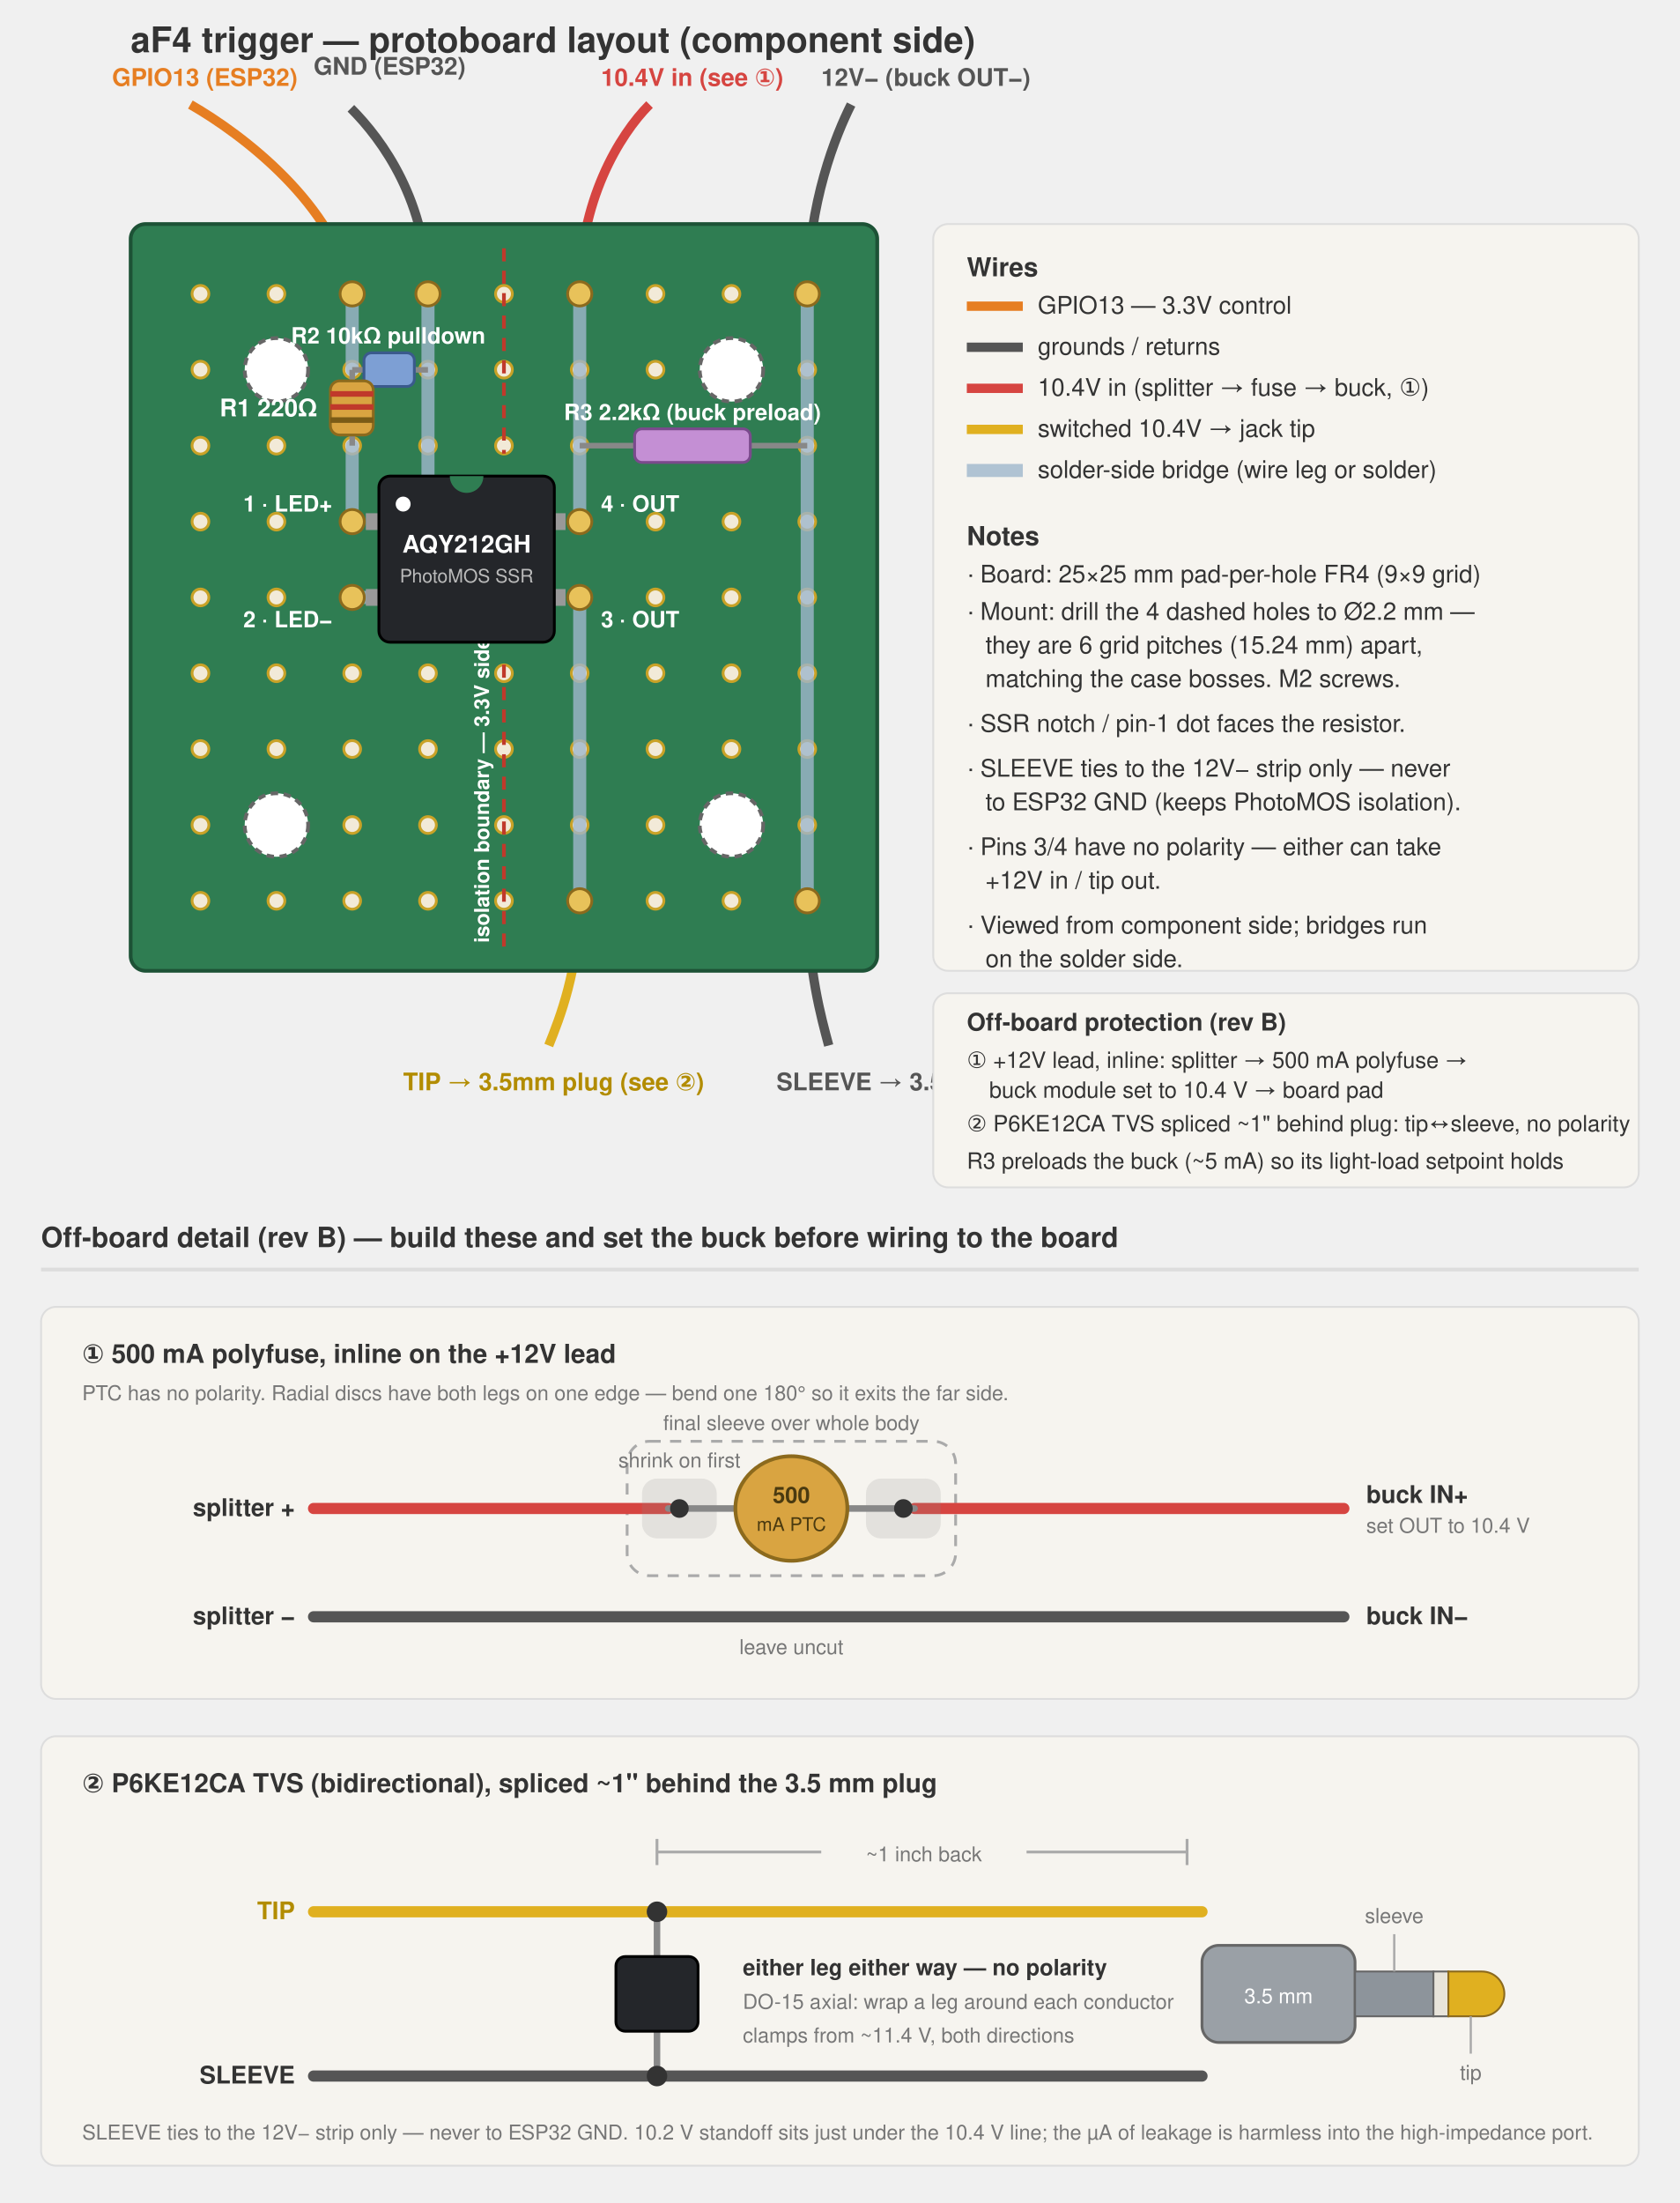
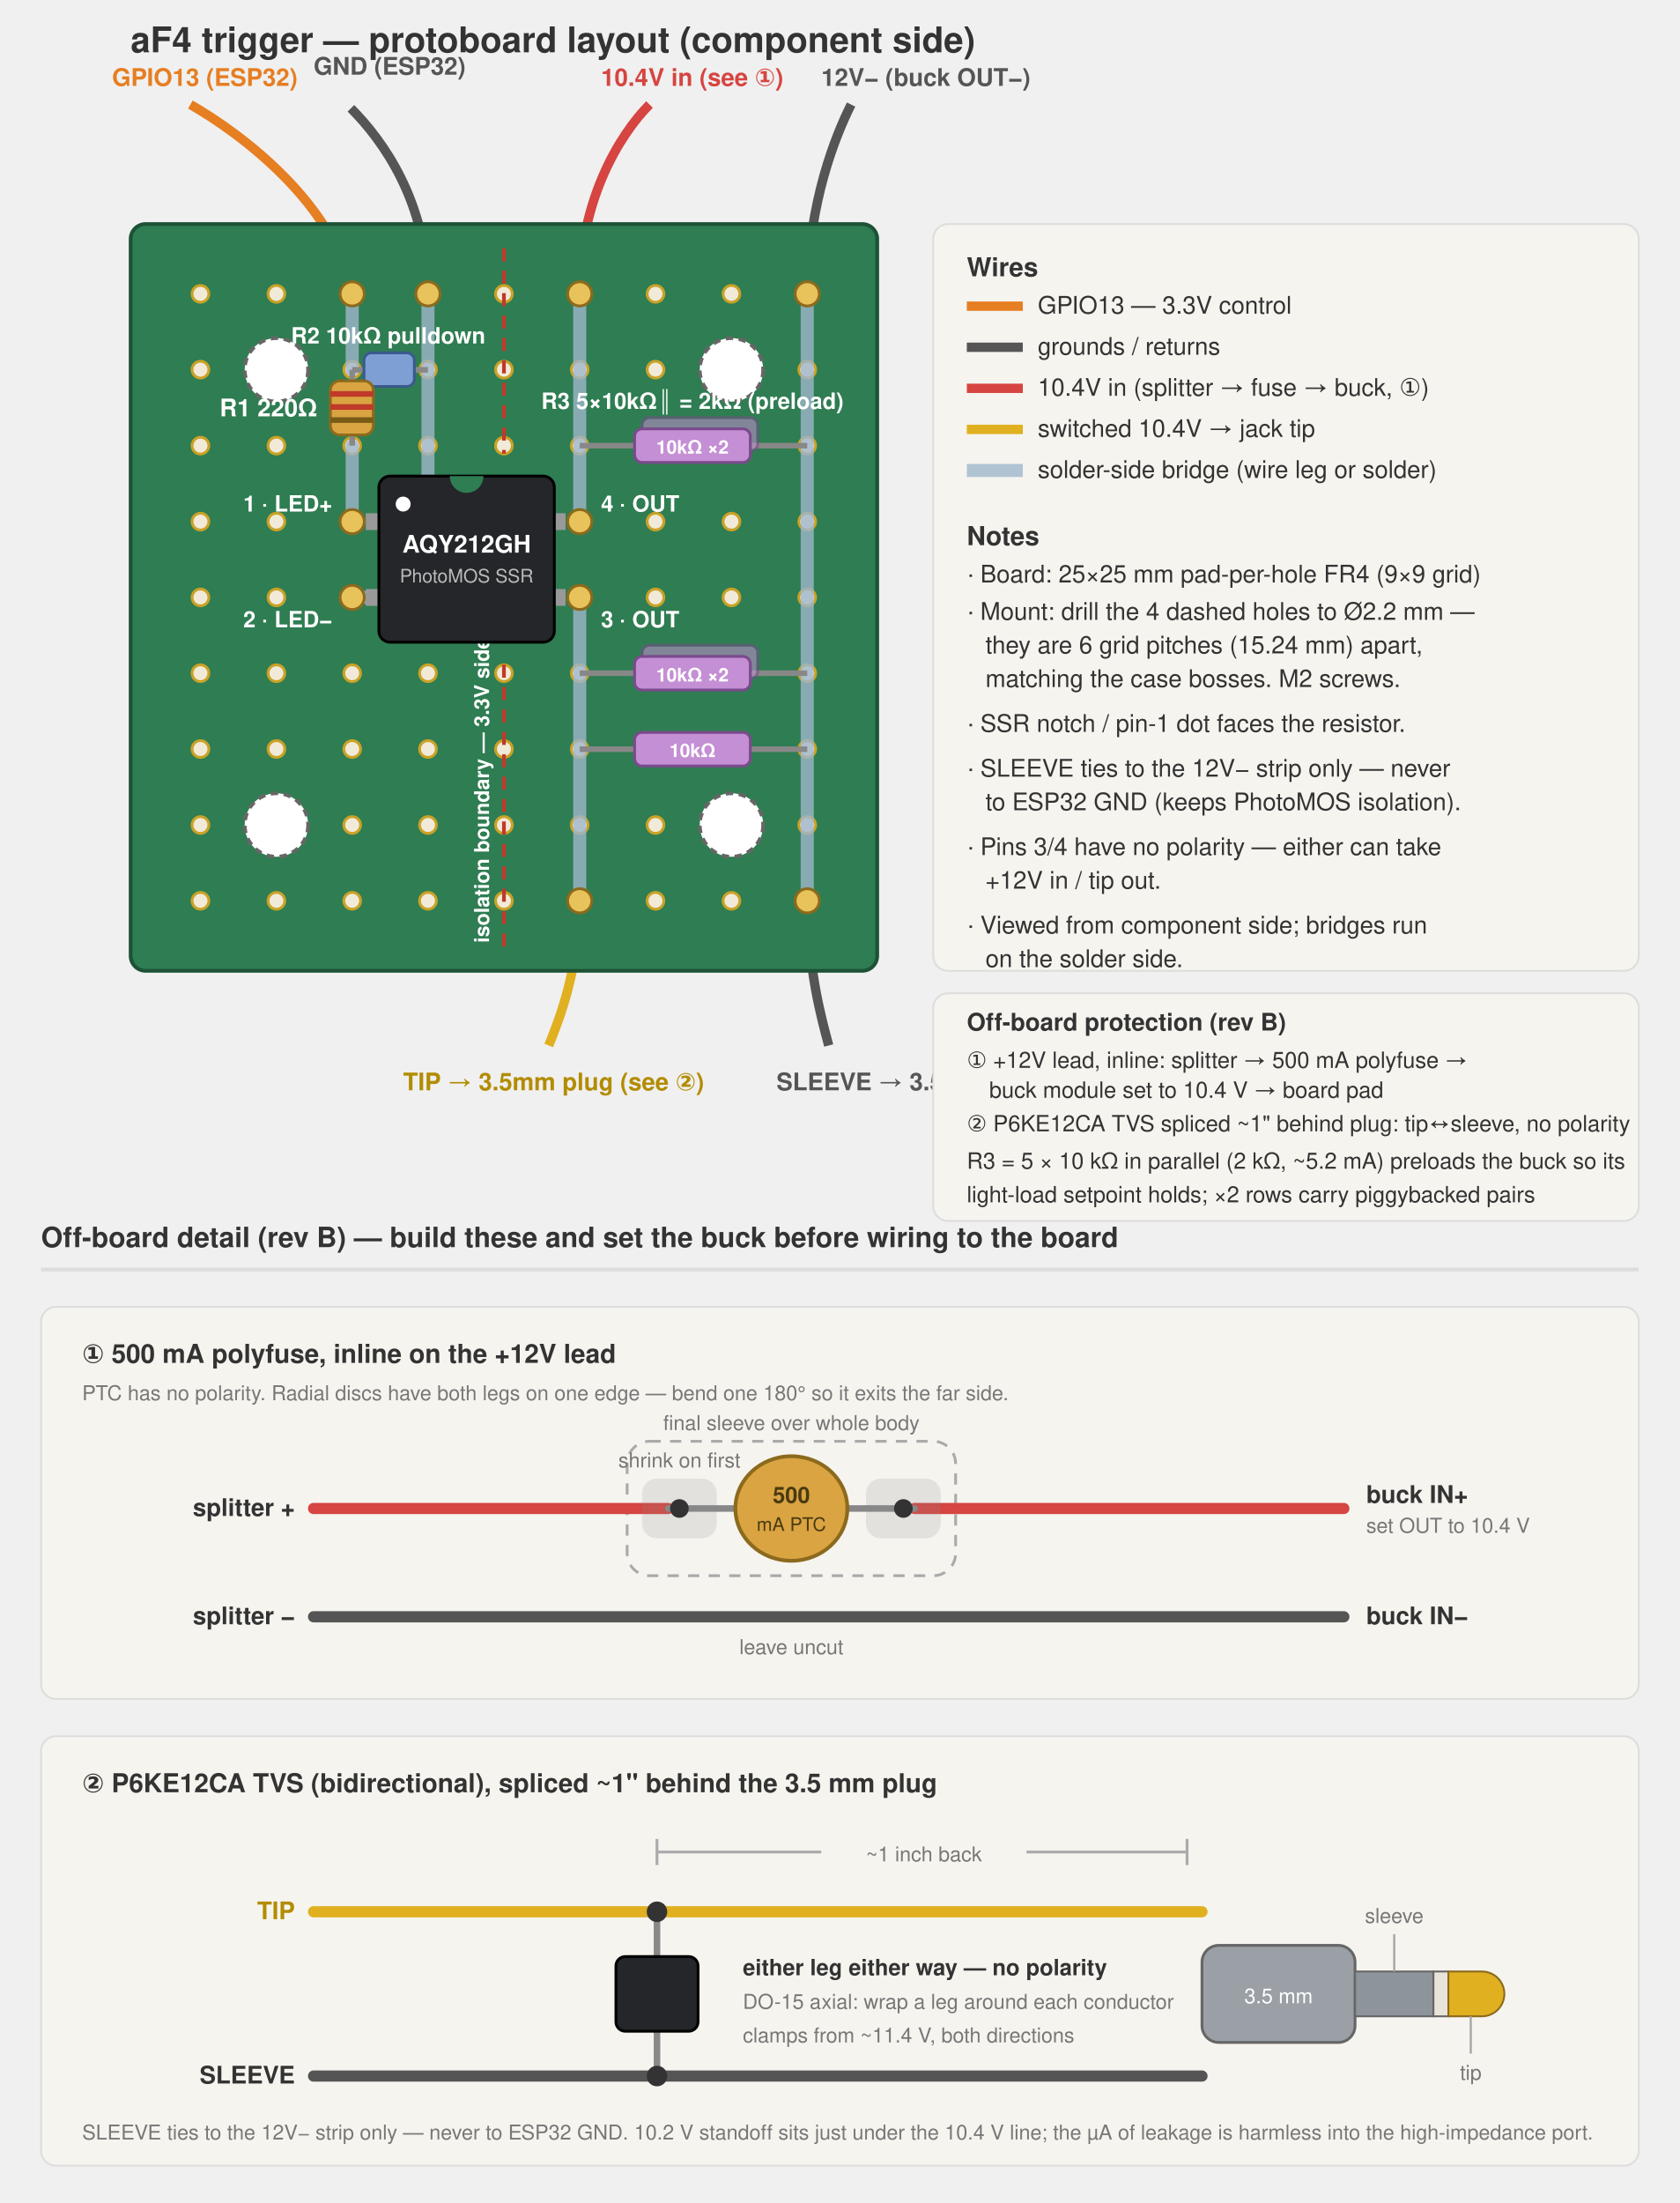
<svg xmlns="http://www.w3.org/2000/svg" viewBox="0 0 900 1180" font-family="Helvetica, Arial, sans-serif">
  <text x="70" y="28" font-size="19" font-weight="bold" fill="#333">aF4 trigger — protoboard layout (component side)</text>
  <path d="M188.7,157.4 C180,110 130,72 102,56" stroke="#e67e22" stroke-width="5" fill="none" />
  <path d="M229.3,157.4 C229,108 205,75 188,58" stroke="#555" stroke-width="5" fill="none" />
  <path d="M310.6,157.4 C310,108 332,72 348,56" stroke="#d64541" stroke-width="5" fill="none" />
  <path d="M432.5,157.4 C433,108 448,72 456,56" stroke="#555" stroke-width="5" fill="none" />
  <path d="M310.6,482.5 C310,520 300,545 294,560" stroke="#e0b020" stroke-width="5" fill="none" />
  <path d="M432.5,482.5 C433,520 440,545 444,560" stroke="#555" stroke-width="5" fill="none" />
  <text x="60" y="46" font-size="13" font-weight="bold" fill="#e67e22">GPIO13 (ESP32)</text>
  <text x="168" y="40" font-size="13" font-weight="bold" fill="#555">GND (ESP32)</text>
  <text x="322" y="46" font-size="13" font-weight="bold" fill="#d64541">10.4V in (see ①)</text>
  <text x="440" y="46" font-size="13" font-weight="bold" fill="#555">12V− (buck OUT−)</text>
  <text x="216" y="584" font-size="13" font-weight="bold" fill="#b28c00">TIP → 3.5mm plug (see ②)</text>
  <text x="416" y="584" font-size="13" font-weight="bold" fill="#555">SLEEVE → 3.5mm plug</text>
  <g font-size="12" fill="#333">
-     <rect x="500" y="532" width="378" height="104" rx="8" fill="#f6f4ef" stroke="#ddd" />
+     <rect x="500" y="532" width="378" height="122" rx="8" fill="#f6f4ef" stroke="#ddd" />
    <text x="518" y="552" font-weight="bold" font-size="13">Off-board protection (rev B)</text>
    <text x="518" y="572">① +12V lead, inline: splitter → 500 mA polyfuse →</text>
    <text x="530" y="588">buck module set to 10.4 V → board pad</text>
    <text x="518" y="606">② P6KE12CA TVS spliced ~1" behind plug: tip↔sleeve, no polarity</text>
-     <text x="518" y="626">R3 preloads the buck (~5 mA) so its light-load setpoint holds</text>
+     <text x="518" y="626">R3 = 5 × 10 kΩ in parallel (2 kΩ, ~5.2 mA) preloads the buck so its</text>
+     <text x="518" y="644">light-load setpoint holds; ×2 rows carry piggybacked pairs</text>
  </g>
  <rect x="70" y="120" width="400" height="400" rx="8" fill="#2f7d52" stroke="#1d5236" stroke-width="2" />
  <g fill="#f2ead8" stroke="#c9a227" stroke-width="1.5">
    <g id="row">
      <circle cx="107.4" cy="157.4" r="4.5" />
      <circle cx="148.1" cy="157.4" r="4.5" />
      <circle cx="188.7" cy="157.4" r="4.5" />
      <circle cx="229.3" cy="157.4" r="4.5" />
      <circle cx="270.0" cy="157.4" r="4.5" />
      <circle cx="310.6" cy="157.4" r="4.5" />
      <circle cx="351.2" cy="157.4" r="4.5" />
      <circle cx="391.9" cy="157.4" r="4.5" />
      <circle cx="432.5" cy="157.4" r="4.5" />
    </g>
    <use href="#row" y="40.6" />
    <use href="#row" y="81.3" />
    <use href="#row" y="122.0" />
    <use href="#row" y="162.6" />
    <use href="#row" y="203.2" />
    <use href="#row" y="243.8" />
    <use href="#row" y="284.5" />
    <use href="#row" y="325.1" />
  </g>
  <g fill="#ffffff" stroke="#666" stroke-width="2" stroke-dasharray="4 3">
    <circle cx="148.1" cy="198.1" r="17" />
    <circle cx="391.9" cy="198.1" r="17" />
    <circle cx="148.1" cy="441.9" r="17" />
    <circle cx="391.9" cy="441.9" r="17" />
  </g>
  <g stroke="#9fb7cc" stroke-width="7" stroke-linecap="round" opacity="0.8" fill="none">
    <line x1="188.7" y1="157.4" x2="188.7" y2="198.1" />
    <line x1="188.7" y1="238.7" x2="188.7" y2="279.4" />
    <polyline points="229.3,157.4 229.3,320 188.7,320" />
    <line x1="310.6" y1="157.4" x2="310.6" y2="279.4" />
    <line x1="310.6" y1="320" x2="310.6" y2="482.5" />
    <line x1="432.5" y1="157.4" x2="432.5" y2="482.5" />
  </g>
  <line x1="270" y1="133" x2="270" y2="243" stroke="#c0392b" stroke-width="2" stroke-dasharray="7 5" />
  <line x1="270" y1="356" x2="270" y2="508" stroke="#c0392b" stroke-width="2" stroke-dasharray="7 5" />
  <text x="262" y="505" font-size="11" font-weight="bold" fill="#ffffff" transform="rotate(-90 262 505)">isolation boundary — 3.3V side | 12V side</text>
  <line x1="188.7" y1="198.1" x2="195" y2="198.1" stroke="#888" stroke-width="3" />
  <line x1="222" y1="198.1" x2="229.3" y2="198.1" stroke="#888" stroke-width="3" />
  <rect x="195" y="189" width="27" height="18" rx="4" fill="#7d9fd4" stroke="#3a5a8c" stroke-width="1.5" />
  <text x="208" y="184" font-size="12" font-weight="bold" fill="#ffffff" text-anchor="middle">R2 10kΩ pulldown</text>
-   <line x1="310.6" y1="238.7" x2="340" y2="238.7" stroke="#888" stroke-width="3" />
-   <line x1="402" y1="238.7" x2="432.5" y2="238.7" stroke="#888" stroke-width="3" />
+   <g stroke="#888" stroke-width="3">
+     <line x1="310.6" y1="238.7" x2="340" y2="238.7" />
+     <line x1="402" y1="238.7" x2="432.5" y2="238.7" />
+     <line x1="310.6" y1="360.6" x2="340" y2="360.6" />
+     <line x1="402" y1="360.6" x2="432.5" y2="360.6" />
+     <line x1="310.6" y1="401.3" x2="340" y2="401.3" />
+     <line x1="402" y1="401.3" x2="432.5" y2="401.3" />
+   </g>
+   <rect x="344" y="223.7" width="62" height="18" rx="4" fill="#c48fd4" stroke="#7a4a8c" stroke-width="1.5" opacity="0.55" />
+   <rect x="344" y="345.6" width="62" height="18" rx="4" fill="#c48fd4" stroke="#7a4a8c" stroke-width="1.5" opacity="0.55" />
  <rect x="340" y="229.7" width="62" height="18" rx="4" fill="#c48fd4" stroke="#7a4a8c" stroke-width="1.5" />
-   <text x="371" y="225" font-size="12" font-weight="bold" fill="#ffffff" text-anchor="middle">R3 2.2kΩ (buck preload)</text>
+   <rect x="340" y="351.6" width="62" height="18" rx="4" fill="#c48fd4" stroke="#7a4a8c" stroke-width="1.5" />
+   <rect x="340" y="392.3" width="62" height="18" rx="4" fill="#c48fd4" stroke="#7a4a8c" stroke-width="1.5" />
+   <text x="371" y="243" font-size="10" font-weight="bold" fill="#ffffff" text-anchor="middle">10kΩ ×2</text>
+   <text x="371" y="365" font-size="10" font-weight="bold" fill="#ffffff" text-anchor="middle">10kΩ ×2</text>
+   <text x="371" y="405.5" font-size="10" font-weight="bold" fill="#ffffff" text-anchor="middle">10kΩ</text>
+   <text x="371" y="219" font-size="12" font-weight="bold" fill="#ffffff" text-anchor="middle">R3 5×10kΩ∥ = 2kΩ (preload)</text>
  <line x1="188.7" y1="198.1" x2="188.7" y2="204" stroke="#888" stroke-width="3" />
  <line x1="188.7" y1="233" x2="188.7" y2="238.7" stroke="#888" stroke-width="3" />
  <rect x="177" y="204" width="23" height="29" rx="5" fill="#d9a441" stroke="#8c6a1d" stroke-width="1.5" />
  <line x1="177" y1="211" x2="200" y2="211" stroke="#c0392b" stroke-width="3" />
  <line x1="177" y1="218" x2="200" y2="218" stroke="#c0392b" stroke-width="3" />
  <line x1="177" y1="225" x2="200" y2="225" stroke="#7a5b16" stroke-width="3" />
  <text x="170" y="223" font-size="13" font-weight="bold" fill="#ffffff" text-anchor="end">R1 220Ω</text>
  <g fill="#e8c25a" stroke="#8c6a1d" stroke-width="1.5">
    <circle cx="188.7" cy="279.4" r="6.5" />
    <circle cx="188.7" cy="320" r="6.5" />
    <circle cx="310.6" cy="279.4" r="6.5" />
    <circle cx="310.6" cy="320" r="6.5" />
  </g>
  <g stroke="#999" stroke-width="9">
    <line x1="196" y1="279.4" x2="204" y2="279.4" />
    <line x1="196" y1="320" x2="204" y2="320" />
    <line x1="295" y1="279.4" x2="303" y2="279.4" />
    <line x1="295" y1="320" x2="303" y2="320" />
  </g>
  <rect x="203" y="255" width="94" height="89" rx="6" fill="#24262a" stroke="#000" stroke-width="1.5" />
  <path d="M241,255 a9,9 0 0 0 18,0 z" fill="#2f7d52" />
  <circle cx="216" cy="270" r="4" fill="#fff" />
  <text x="250" y="296" font-size="13" font-weight="bold" fill="#fff" text-anchor="middle">AQY212GH</text>
  <text x="250" y="312" font-size="10" fill="#bbb" text-anchor="middle">PhotoMOS SSR</text>
  <text x="178" y="274" font-size="12" font-weight="bold" fill="#fff" text-anchor="end">1 · LED+</text>
  <text x="178" y="336" font-size="12" font-weight="bold" fill="#fff" text-anchor="end">2 · LED−</text>
  <text x="322" y="274" font-size="12" font-weight="bold" fill="#fff">4 · OUT</text>
  <text x="322" y="336" font-size="12" font-weight="bold" fill="#fff">3 · OUT</text>
  <g fill="#e8c25a" stroke="#8c6a1d" stroke-width="1.5">
    <circle cx="188.7" cy="157.4" r="6.5" />
    <circle cx="229.3" cy="157.4" r="6.5" />
    <circle cx="310.6" cy="157.4" r="6.5" />
    <circle cx="432.5" cy="157.4" r="6.5" />
    <circle cx="310.6" cy="482.5" r="6.5" />
    <circle cx="432.5" cy="482.5" r="6.5" />
  </g>
  <g font-size="13" fill="#333">
    <rect x="500" y="120" width="378" height="400" rx="8" fill="#f6f4ef" stroke="#ddd" />
    <text x="518" y="148" font-weight="bold" font-size="14">Wires</text>
    <line x1="518" y1="164" x2="548" y2="164" stroke="#e67e22" stroke-width="5" />
    <text x="556" y="168">GPIO13 — 3.3V control</text>
    <line x1="518" y1="186" x2="548" y2="186" stroke="#555" stroke-width="5" />
    <text x="556" y="190">grounds / returns</text>
    <line x1="518" y1="208" x2="548" y2="208" stroke="#d64541" stroke-width="5" />
    <text x="556" y="212">10.4V in (splitter → fuse → buck, ①)</text>
    <line x1="518" y1="230" x2="548" y2="230" stroke="#e0b020" stroke-width="5" />
    <text x="556" y="234">switched 10.4V → jack tip</text>
    <line x1="518" y1="252" x2="548" y2="252" stroke="#9fb7cc" stroke-width="7" opacity="0.8" />
    <text x="556" y="256">solder-side bridge (wire leg or solder)</text>
    <text x="518" y="292" font-weight="bold" font-size="14">Notes</text>
    <text x="518" y="312">· Board: 25×25 mm pad-per-hole FR4 (9×9 grid)</text>
    <text x="518" y="332">· Mount: drill the 4 dashed holes to Ø2.2 mm —</text>
    <text x="528" y="350">they are 6 grid pitches (15.24 mm) apart,</text>
    <text x="528" y="368">matching the case bosses. M2 screws.</text>
    <text x="518" y="392">· SSR notch / pin-1 dot faces the resistor.</text>
    <text x="518" y="416">· SLEEVE ties to the 12V− strip only — never</text>
    <text x="528" y="434">to ESP32 GND (keeps PhotoMOS isolation).</text>
    <text x="518" y="458">· Pins 3/4 have no polarity — either can take</text>
    <text x="528" y="476">+12V in / tip out.</text>
    <text x="518" y="500">· Viewed from component side; bridges run</text>
    <text x="528" y="518">on the solder side.</text>
  </g>
  <line x1="22" y1="680" x2="878" y2="680" stroke="#ddd" stroke-width="2" />
  <text x="22" y="668" font-size="15" font-weight="bold" fill="#333">Off-board detail (rev B) — build these and set the buck before wiring to the board</text>
  <rect x="22" y="700" width="856" height="210" rx="8" fill="#f6f4ef" stroke="#ddd" />
  <text x="44" y="730" font-size="14" font-weight="bold" fill="#333">① 500 mA polyfuse, inline on the +12V lead</text>
  <rect x="336" y="772" width="176" height="72" rx="12" fill="none" stroke="#aaa" stroke-width="1.5" stroke-dasharray="6 5" />
  <text x="424" y="766" font-size="11" fill="#777" text-anchor="middle">final sleeve over whole body</text>
  <line x1="168" y1="808" x2="358" y2="808" stroke="#d64541" stroke-width="6" stroke-linecap="round" />
  <line x1="490" y1="808" x2="720" y2="808" stroke="#d64541" stroke-width="6" stroke-linecap="round" />
  <line x1="358" y1="808" x2="396" y2="808" stroke="#888" stroke-width="3.5" stroke-linecap="round" />
  <line x1="452" y1="808" x2="490" y2="808" stroke="#888" stroke-width="3.5" stroke-linecap="round" />
  <rect x="344" y="792" width="40" height="32" rx="8" fill="#888" opacity="0.18" />
  <rect x="464" y="792" width="40" height="32" rx="8" fill="#888" opacity="0.18" />
  <text x="364" y="786" font-size="11" fill="#777" text-anchor="middle">shrink on first</text>
  <circle cx="364" cy="808" r="5" fill="#333" />
  <circle cx="484" cy="808" r="5" fill="#333" />
  <ellipse cx="424" cy="808" rx="30" ry="28" fill="#d9a441" stroke="#8c6a1d" stroke-width="2" />
  <text x="424" y="805" font-size="12" font-weight="bold" fill="#4a3a10" text-anchor="middle">500</text>
  <text x="424" y="820" font-size="10" fill="#4a3a10" text-anchor="middle">mA PTC</text>
  <line x1="168" y1="866" x2="720" y2="866" stroke="#555" stroke-width="6" stroke-linecap="round" />
  <text x="424" y="886" font-size="11" fill="#777" text-anchor="middle">leave uncut</text>
  <text x="158" y="812" font-size="13" font-weight="bold" fill="#333" text-anchor="end">splitter +</text>
  <text x="158" y="870" font-size="13" font-weight="bold" fill="#333" text-anchor="end">splitter −</text>
  <text x="732" y="805" font-size="13" font-weight="bold" fill="#333">buck IN+</text>
  <text x="732" y="821" font-size="11" fill="#777">set OUT to 10.4 V</text>
  <text x="732" y="870" font-size="13" font-weight="bold" fill="#333">buck IN−</text>
  <text x="44" y="750" font-size="11" fill="#777">PTC has no polarity. Radial discs have both legs on one edge — bend one 180° so it exits the far side.</text>
  <rect x="22" y="930" width="856" height="230" rx="8" fill="#f6f4ef" stroke="#ddd" />
  <text x="44" y="960" font-size="14" font-weight="bold" fill="#333">② P6KE12CA TVS (bidirectional), spliced ~1" behind the 3.5 mm plug</text>
  <line x1="352" y1="992" x2="636" y2="992" stroke="#aaa" stroke-width="1.5" />
  <line x1="352" y1="985" x2="352" y2="999" stroke="#aaa" stroke-width="1.5" />
  <line x1="636" y1="985" x2="636" y2="999" stroke="#aaa" stroke-width="1.5" />
  <rect x="440" y="982" width="110" height="20" fill="#f6f4ef" />
  <text x="495" y="997" font-size="11" fill="#777" text-anchor="middle">~1 inch back</text>
  <line x1="168" y1="1024" x2="644" y2="1024" stroke="#e0b020" stroke-width="6" stroke-linecap="round" />
  <line x1="168" y1="1112" x2="644" y2="1112" stroke="#555" stroke-width="6" stroke-linecap="round" />
  <text x="158" y="1028" font-size="13" font-weight="bold" fill="#b28c00" text-anchor="end">TIP</text>
  <text x="158" y="1116" font-size="13" font-weight="bold" fill="#333" text-anchor="end">SLEEVE</text>
  <line x1="352" y1="1024" x2="352" y2="1048" stroke="#888" stroke-width="3.5" stroke-linecap="round" />
  <line x1="352" y1="1088" x2="352" y2="1112" stroke="#888" stroke-width="3.5" stroke-linecap="round" />
  <circle cx="352" cy="1024" r="5.5" fill="#333" />
  <circle cx="352" cy="1112" r="5.5" fill="#333" />
  <rect x="330" y="1048" width="44" height="40" rx="5" fill="#24262a" stroke="#000" stroke-width="1.5" />
  <text x="398" y="1058" font-size="12" font-weight="bold" fill="#333">either leg either way — no polarity</text>
  <text x="398" y="1076" font-size="11" fill="#777">DO-15 axial: wrap a leg around each conductor</text>
  <text x="398" y="1094" font-size="11" fill="#777">clamps from ~11.4 V, both directions</text>
  <rect x="644" y="1042" width="82" height="52" rx="9" fill="#9aa0a6" stroke="#666" stroke-width="1.5" />
  <text x="685" y="1073" font-size="11" fill="#fff" text-anchor="middle">3.5 mm</text>
  <rect x="726" y="1056" width="42" height="24" fill="#8d949b" stroke="#666" stroke-width="1" />
  <rect x="768" y="1056" width="8" height="24" fill="#e8e4da" stroke="#666" stroke-width="1" />
  <path d="M776,1056 h18 a12,12 0 0 1 0,24 h-18 z" fill="#e0b020" stroke="#8c6a1d" stroke-width="1" />
  <line x1="747" y1="1056" x2="747" y2="1036" stroke="#aaa" stroke-width="1.2" />
  <text x="747" y="1030" font-size="11" fill="#777" text-anchor="middle">sleeve</text>
  <line x1="788" y1="1080" x2="788" y2="1100" stroke="#aaa" stroke-width="1.2" />
  <text x="788" y="1114" font-size="11" fill="#777" text-anchor="middle">tip</text>
  <text x="44" y="1146" font-size="11" fill="#777">SLEEVE ties to the 12V− strip only — never to ESP32 GND. 10.2 V standoff sits just under the 10.4 V line; the µA of leakage is harmless into the high-impedance port.</text>
</svg>
